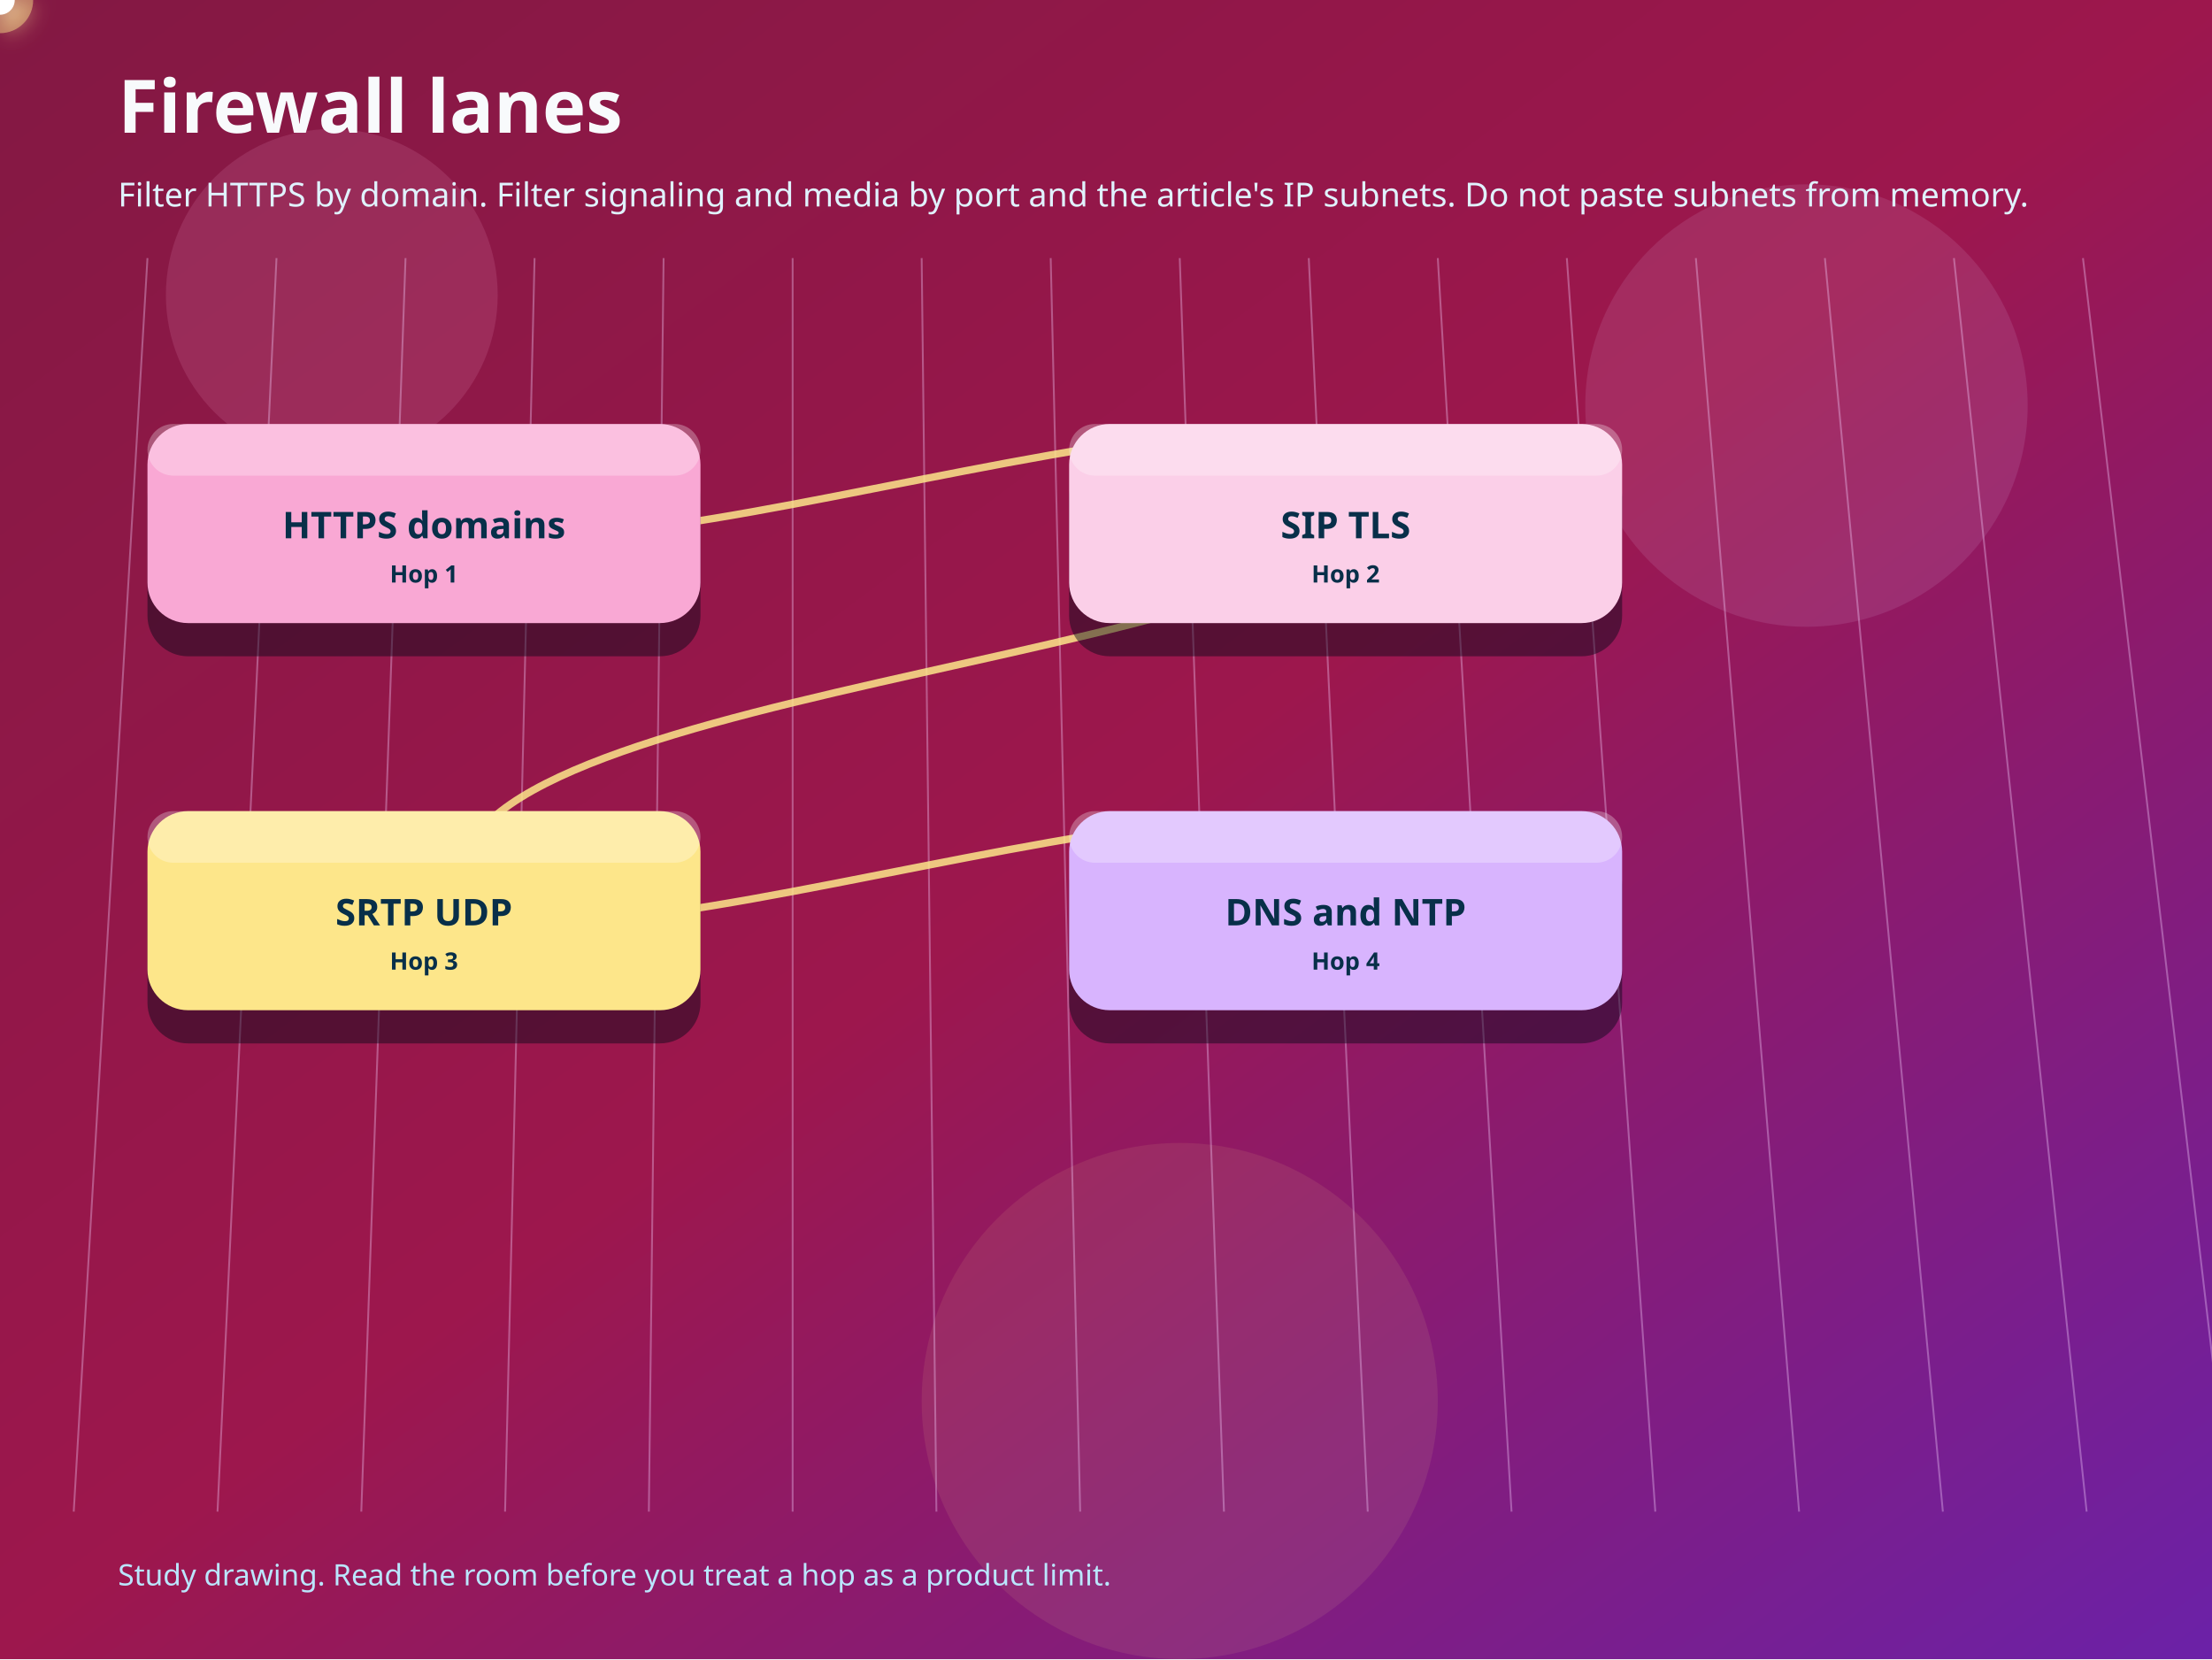
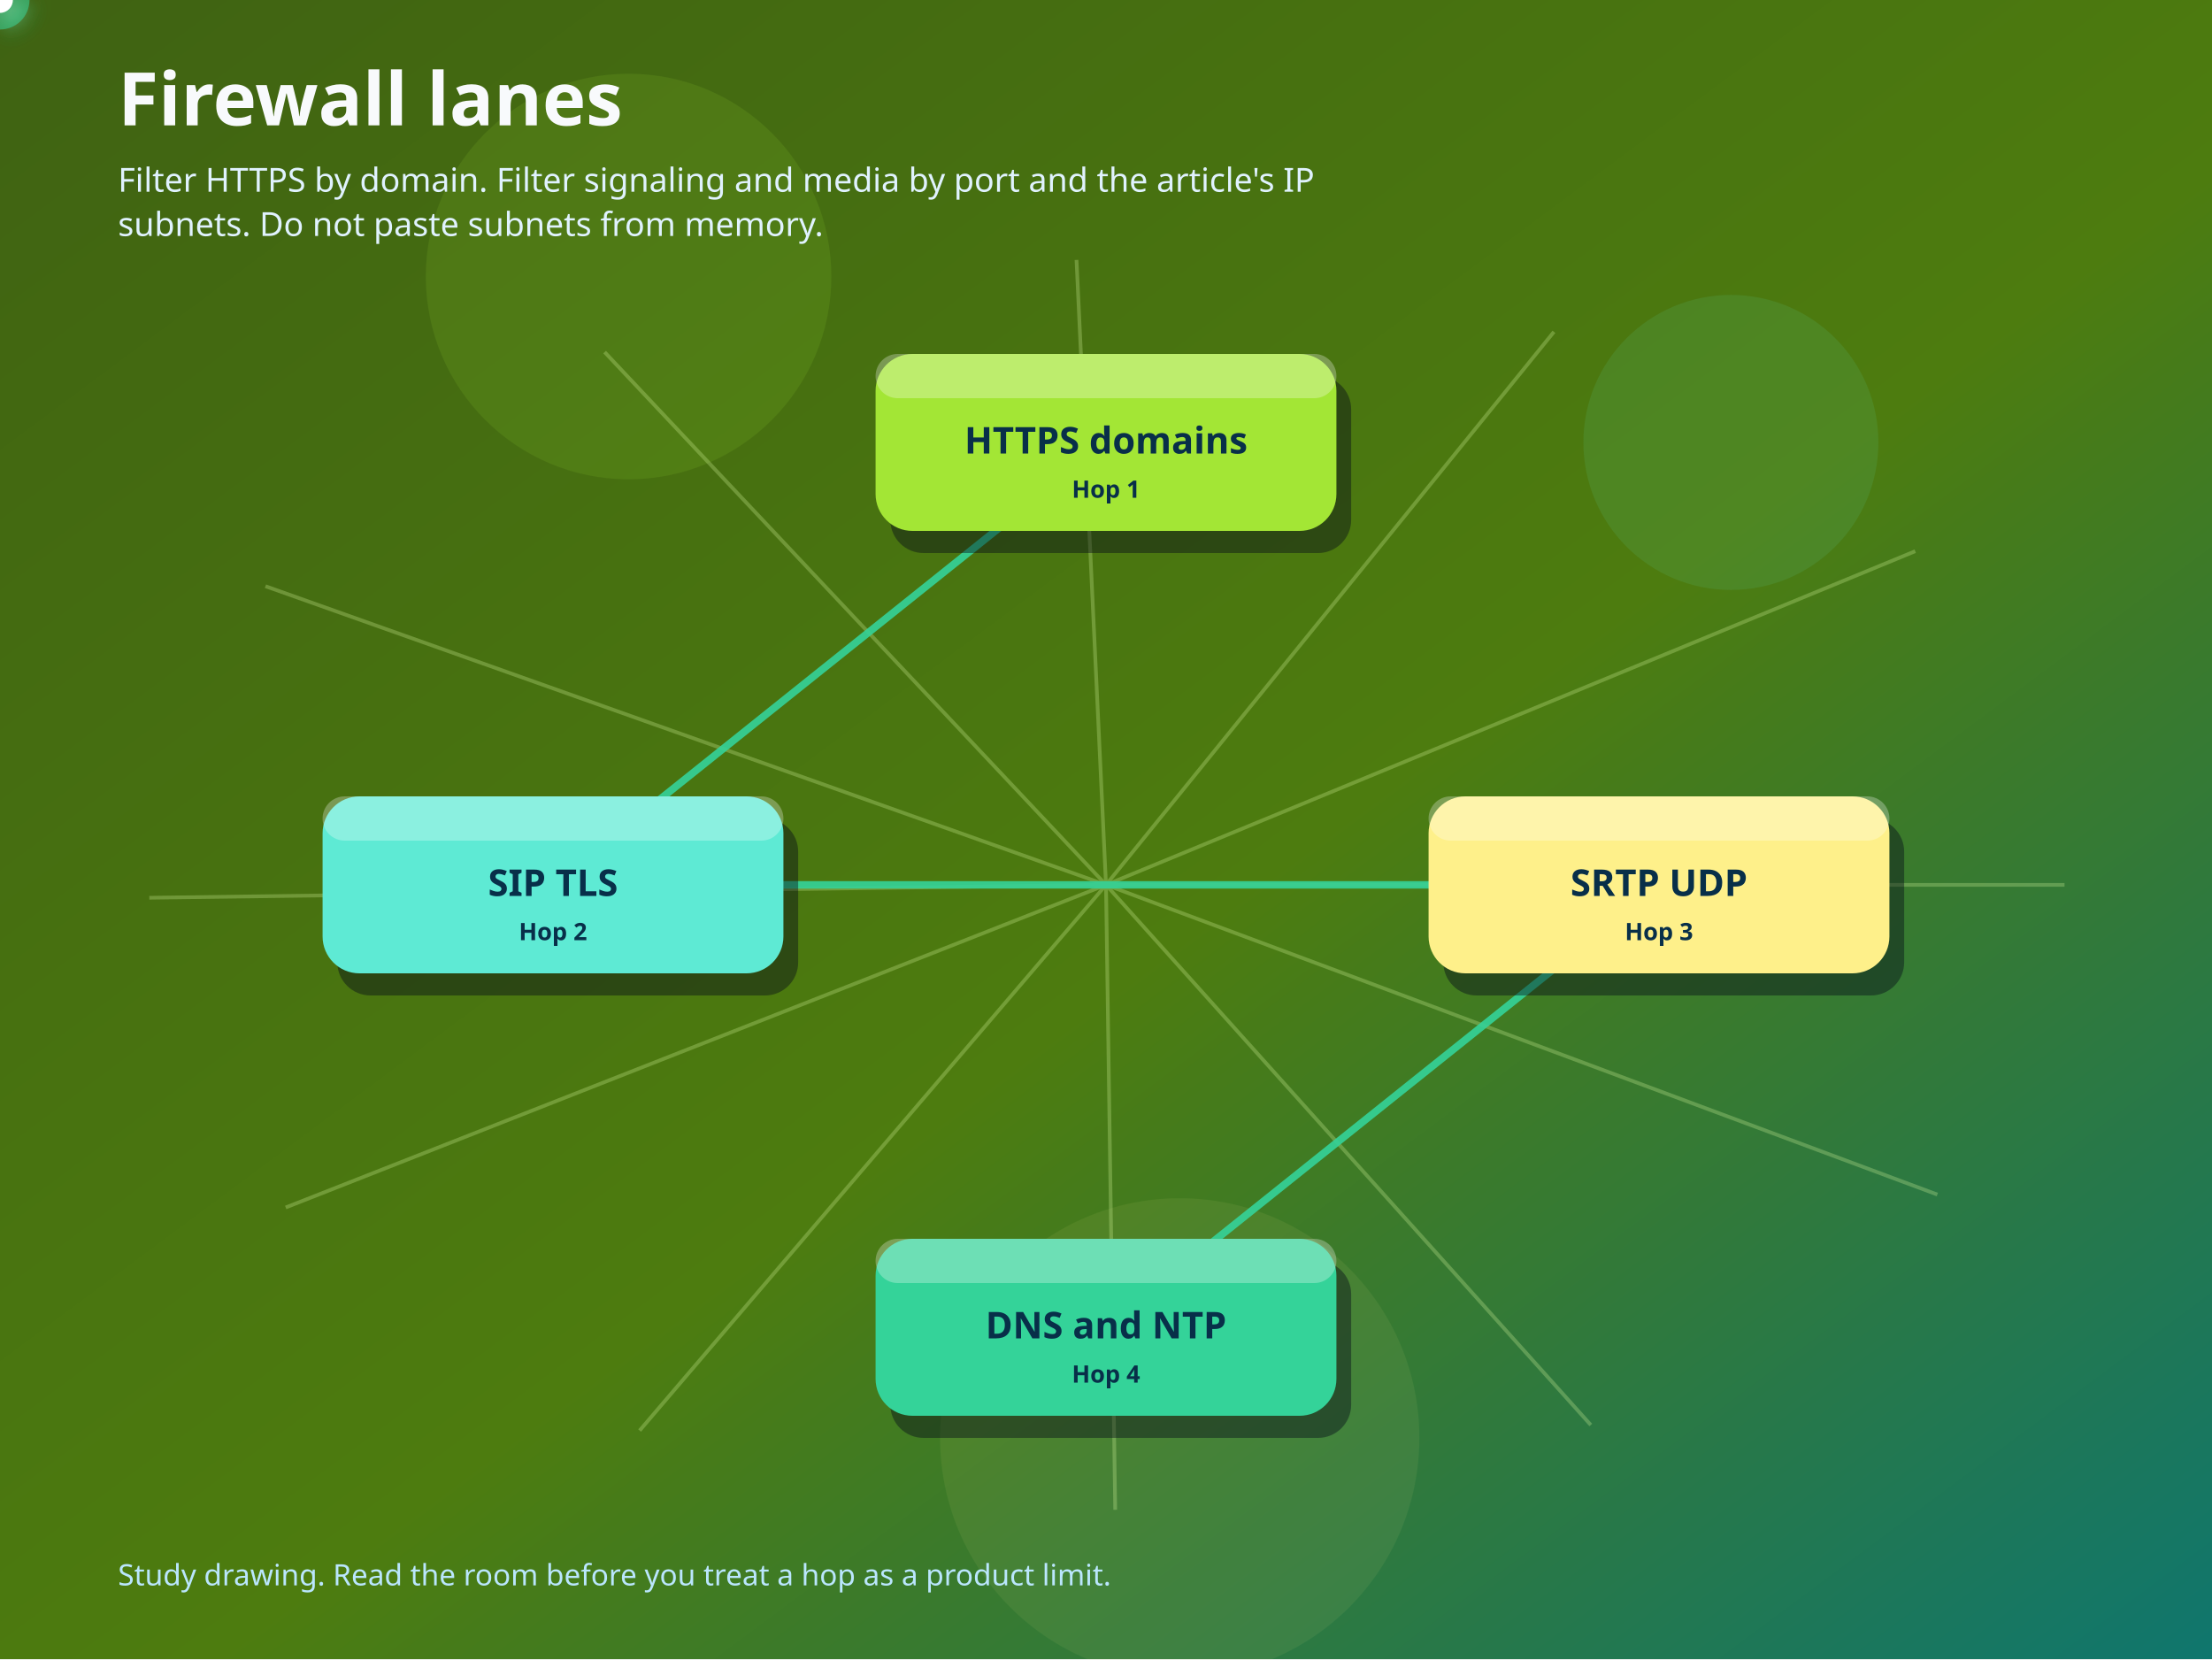
- <svg xmlns="http://www.w3.org/2000/svg" data-palette="6" viewBox="0 0 1200 900" role="img" aria-label="Firewall lanes">
+ <svg xmlns="http://www.w3.org/2000/svg" viewBox="0 0 1200 900" data-layout="plus" role="img" aria-label="Firewall lanes">
  <defs>
    <linearGradient id="sky" x1="0" y1="0" x2="1" y2="1">
-       <stop offset="0" stop-color="#831843" />
-       <stop offset="0.5" stop-color="#9d174d" />
-       <stop offset="1" stop-color="#6b21a8" />
+       <stop offset="0" stop-color="#3f6212" />
+       <stop offset="0.55" stop-color="#4d7c0f" />
+       <stop offset="1" stop-color="#0f766e" />
    </linearGradient>
-     <filter id="glow" x="-50%" y="-50%" width="200%" height="200%">
+     <filter id="glow" x="-40%" y="-40%" width="180%" height="180%">
      <feGaussianBlur stdDeviation="6" result="b" />
      <feMerge>
        <feMergeNode in="b" />
        <feMergeNode in="SourceGraphic" />
      </feMerge>
    </filter>
  </defs>
  <rect width="1200" height="900" fill="url(#sky)" />
-   <g opacity="0.55">
-     <animateTransform attributeName="transform" type="translate" values="0 0; 0 18; 0 0" dur="14s" repeatCount="indefinite" />
-     <circle cx="180" cy="160" r="90" fill="#f9a8d4" opacity="0.25" />
-     <circle cx="980" cy="220" r="120" fill="#e9d5ff" opacity="0.2" />
-     <circle cx="640" cy="760" r="140" fill="#fde68a" opacity="0.16" />
+   <g opacity="0.5">
+     <animateTransform attributeName="transform" type="translate" values="0 0; 0 24; 0 0" dur="12s" repeatCount="indefinite" />
+     <circle cx="341" cy="150" r="110" fill="#a3e635" opacity="0.22" />
+     <circle cx="939" cy="240" r="80" fill="#5eead4" opacity="0.2" />
+     <circle cx="640" cy="780" r="130" fill="#fef08a" opacity="0.14" />
  </g>
-   <g opacity="0.35" stroke="#f5d0fe" stroke-width="1">
-     <animateTransform attributeName="transform" type="translate" values="0 0; -12 8; 0 0" dur="18s" repeatCount="indefinite" />
-     <line x1="80" y1="140" x2="40" y2="820" />
-     <line x1="150" y1="140" x2="118" y2="820" />
-     <line x1="220" y1="140" x2="196" y2="820" />
-     <line x1="290" y1="140" x2="274" y2="820" />
-     <line x1="360" y1="140" x2="352" y2="820" />
-     <line x1="430" y1="140" x2="430" y2="820" />
-     <line x1="500" y1="140" x2="508" y2="820" />
-     <line x1="570" y1="140" x2="586" y2="820" />
-     <line x1="640" y1="140" x2="664" y2="820" />
-     <line x1="710" y1="140" x2="742" y2="820" />
-     <line x1="780" y1="140" x2="820" y2="820" />
-     <line x1="850" y1="140" x2="898" y2="820" />
-     <line x1="920" y1="140" x2="976" y2="820" />
-     <line x1="990" y1="140" x2="1054" y2="820" />
-     <line x1="1060" y1="140" x2="1132" y2="820" />
-     <line x1="1130" y1="140" x2="1210" y2="820" />
+   <g>
+     <animateTransform attributeName="transform" type="translate" values="0 0; -16 10; 0 0" dur="18s" repeatCount="indefinite" />
+     <g opacity="0.28" stroke="#d9f99d" stroke-width="2">
+       <line x1="600" y1="480" x2="1120" y2="480" />
+       <line x1="600" y1="480" x2="1051" y2="648" />
+       <line x1="600" y1="480" x2="863" y2="773" />
+       <line x1="600" y1="480" x2="605" y2="819" />
+       <line x1="600" y1="480" x2="347" y2="776" />
+       <line x1="600" y1="480" x2="155" y2="655" />
+       <line x1="600" y1="480" x2="81" y2="487" />
+       <line x1="600" y1="480" x2="144" y2="318" />
+       <line x1="600" y1="480" x2="328" y2="191" />
+       <line x1="600" y1="480" x2="584" y2="141" />
+       <line x1="600" y1="480" x2="843" y2="180" />
+       <line x1="600" y1="480" x2="1039" y2="299" />
+     </g>
  </g>
-   <text x="64" y="72" fill="#f8fafc" font-size="40" font-family="system-ui,sans-serif" font-weight="800">Firewall lanes</text>
-   <text x="64" y="112" fill="#e0f2fe" font-size="18" font-family="system-ui,sans-serif">Filter HTTPS by domain. Filter signaling and media by port and the article's IP subnets. Do not paste subnets from memory.</text>
-   <path d="M 250 266 C 250 356 750 160 750 266 C 750 356 250 370 250 476 C 250 566 750 370 750 476" fill="none" stroke="#fde68a" stroke-width="4" stroke-linecap="round" opacity="0.85" />
+   <text x="64" y="68" fill="#f8fafc" font-size="40" font-family="system-ui,sans-serif" font-weight="800">Firewall lanes</text>
+   <text x="64" y="104" fill="#e0f2fe" font-size="18" font-family="system-ui,sans-serif">Filter HTTPS by domain. Filter signaling and media by port and the article's IP</text>
+   <text x="64" y="128" fill="#e0f2fe" font-size="18" font-family="system-ui,sans-serif">subnets. Do not paste subnets from memory.</text>
+   <path d="M 600 240 L 300 480 L 900 480 L 600 720" fill="none" stroke="#34d399" stroke-width="4" stroke-linecap="round" opacity="0.9" />
  <g class="hop">
-     <rect x="80" y="248" width="300" height="108" rx="22" fill="#020617" opacity="0.45" />
-     <rect x="80" y="230" width="300" height="108" rx="22" fill="#f9a8d4" />
-     <rect x="80" y="230" width="300" height="28" rx="14" fill="#ffffff" opacity="0.28" />
-     <text x="230" y="292" text-anchor="middle" fill="#082f49" font-size="20" font-family="system-ui,sans-serif" font-weight="800">HTTPS domains</text>
-     <text x="230" y="316" text-anchor="middle" fill="#082f49" font-size="13" font-family="system-ui,sans-serif" font-weight="700">Hop 1</text>
+     <rect x="483.0" y="204.0" width="250" height="96" rx="18" fill="#020617" opacity="0.42" />
+     <rect x="475.0" y="192.0" width="250" height="96" rx="20" fill="#a3e635" />
+     <rect x="475.0" y="192.0" width="250" height="24" rx="12" fill="#ffffff" opacity="0.28" />
+     <text x="600" y="246.0" text-anchor="middle" fill="#082f49" font-size="20" font-family="system-ui,sans-serif" font-weight="800">HTTPS domains</text>
+     <text x="600" y="270.0" text-anchor="middle" fill="#082f49" font-size="13" font-family="system-ui,sans-serif" font-weight="700">Hop 1</text>
  </g>
  <g class="hop">
-     <rect x="580" y="248" width="300" height="108" rx="22" fill="#020617" opacity="0.45" />
-     <rect x="580" y="230" width="300" height="108" rx="22" fill="#fbcfe8" />
-     <rect x="580" y="230" width="300" height="28" rx="14" fill="#ffffff" opacity="0.28" />
-     <text x="730" y="292" text-anchor="middle" fill="#082f49" font-size="20" font-family="system-ui,sans-serif" font-weight="800">SIP TLS</text>
-     <text x="730" y="316" text-anchor="middle" fill="#082f49" font-size="13" font-family="system-ui,sans-serif" font-weight="700">Hop 2</text>
+     <rect x="183.0" y="444.0" width="250" height="96" rx="18" fill="#020617" opacity="0.42" />
+     <rect x="175.0" y="432.0" width="250" height="96" rx="20" fill="#5eead4" />
+     <rect x="175.0" y="432.0" width="250" height="24" rx="12" fill="#ffffff" opacity="0.28" />
+     <text x="300" y="486.0" text-anchor="middle" fill="#082f49" font-size="20" font-family="system-ui,sans-serif" font-weight="800">SIP TLS</text>
+     <text x="300" y="510.0" text-anchor="middle" fill="#082f49" font-size="13" font-family="system-ui,sans-serif" font-weight="700">Hop 2</text>
  </g>
  <g class="hop">
-     <rect x="80" y="458" width="300" height="108" rx="22" fill="#020617" opacity="0.45" />
-     <rect x="80" y="440" width="300" height="108" rx="22" fill="#fde68a" />
-     <rect x="80" y="440" width="300" height="28" rx="14" fill="#ffffff" opacity="0.28" />
-     <text x="230" y="502" text-anchor="middle" fill="#082f49" font-size="20" font-family="system-ui,sans-serif" font-weight="800">SRTP UDP</text>
-     <text x="230" y="526" text-anchor="middle" fill="#082f49" font-size="13" font-family="system-ui,sans-serif" font-weight="700">Hop 3</text>
+     <rect x="783.0" y="444.0" width="250" height="96" rx="18" fill="#020617" opacity="0.42" />
+     <rect x="775.0" y="432.0" width="250" height="96" rx="20" fill="#fef08a" />
+     <rect x="775.0" y="432.0" width="250" height="24" rx="12" fill="#ffffff" opacity="0.28" />
+     <text x="900" y="486.0" text-anchor="middle" fill="#082f49" font-size="20" font-family="system-ui,sans-serif" font-weight="800">SRTP UDP</text>
+     <text x="900" y="510.0" text-anchor="middle" fill="#082f49" font-size="13" font-family="system-ui,sans-serif" font-weight="700">Hop 3</text>
  </g>
  <g class="hop">
-     <rect x="580" y="458" width="300" height="108" rx="22" fill="#020617" opacity="0.45" />
-     <rect x="580" y="440" width="300" height="108" rx="22" fill="#d8b4fe" />
-     <rect x="580" y="440" width="300" height="28" rx="14" fill="#ffffff" opacity="0.28" />
-     <text x="730" y="502" text-anchor="middle" fill="#082f49" font-size="20" font-family="system-ui,sans-serif" font-weight="800">DNS and NTP</text>
-     <text x="730" y="526" text-anchor="middle" fill="#082f49" font-size="13" font-family="system-ui,sans-serif" font-weight="700">Hop 4</text>
+     <rect x="483.0" y="684.0" width="250" height="96" rx="18" fill="#020617" opacity="0.42" />
+     <rect x="475.0" y="672.0" width="250" height="96" rx="20" fill="#34d399" />
+     <rect x="475.0" y="672.0" width="250" height="24" rx="12" fill="#ffffff" opacity="0.28" />
+     <text x="600" y="726.0" text-anchor="middle" fill="#082f49" font-size="20" font-family="system-ui,sans-serif" font-weight="800">DNS and NTP</text>
+     <text x="600" y="750.0" text-anchor="middle" fill="#082f49" font-size="13" font-family="system-ui,sans-serif" font-weight="700">Hop 4</text>
  </g>
  <g filter="url(#glow)">
-     <animateMotion dur="6.5s" repeatCount="indefinite" path="M 250 266 C 250 356 750 160 750 266 C 750 356 250 370 250 476 C 250 566 750 370 750 476" />
-     <circle r="18" fill="#fde68a" opacity="0.45" />
-     <circle r="8" fill="#ffffff" />
+     <animateMotion dur="6.6s" repeatCount="indefinite" path="M 600 240 L 300 480 L 900 480 L 600 720" />
+     <circle r="16" fill="#34d399" opacity="0.55" />
+     <circle r="7" fill="#ffffff" />
  </g>
  <text x="64" y="860" fill="#bae6fd" font-size="16" font-family="system-ui,sans-serif">Study drawing. Read the room before you treat a hop as a product limit.</text>
</svg>
